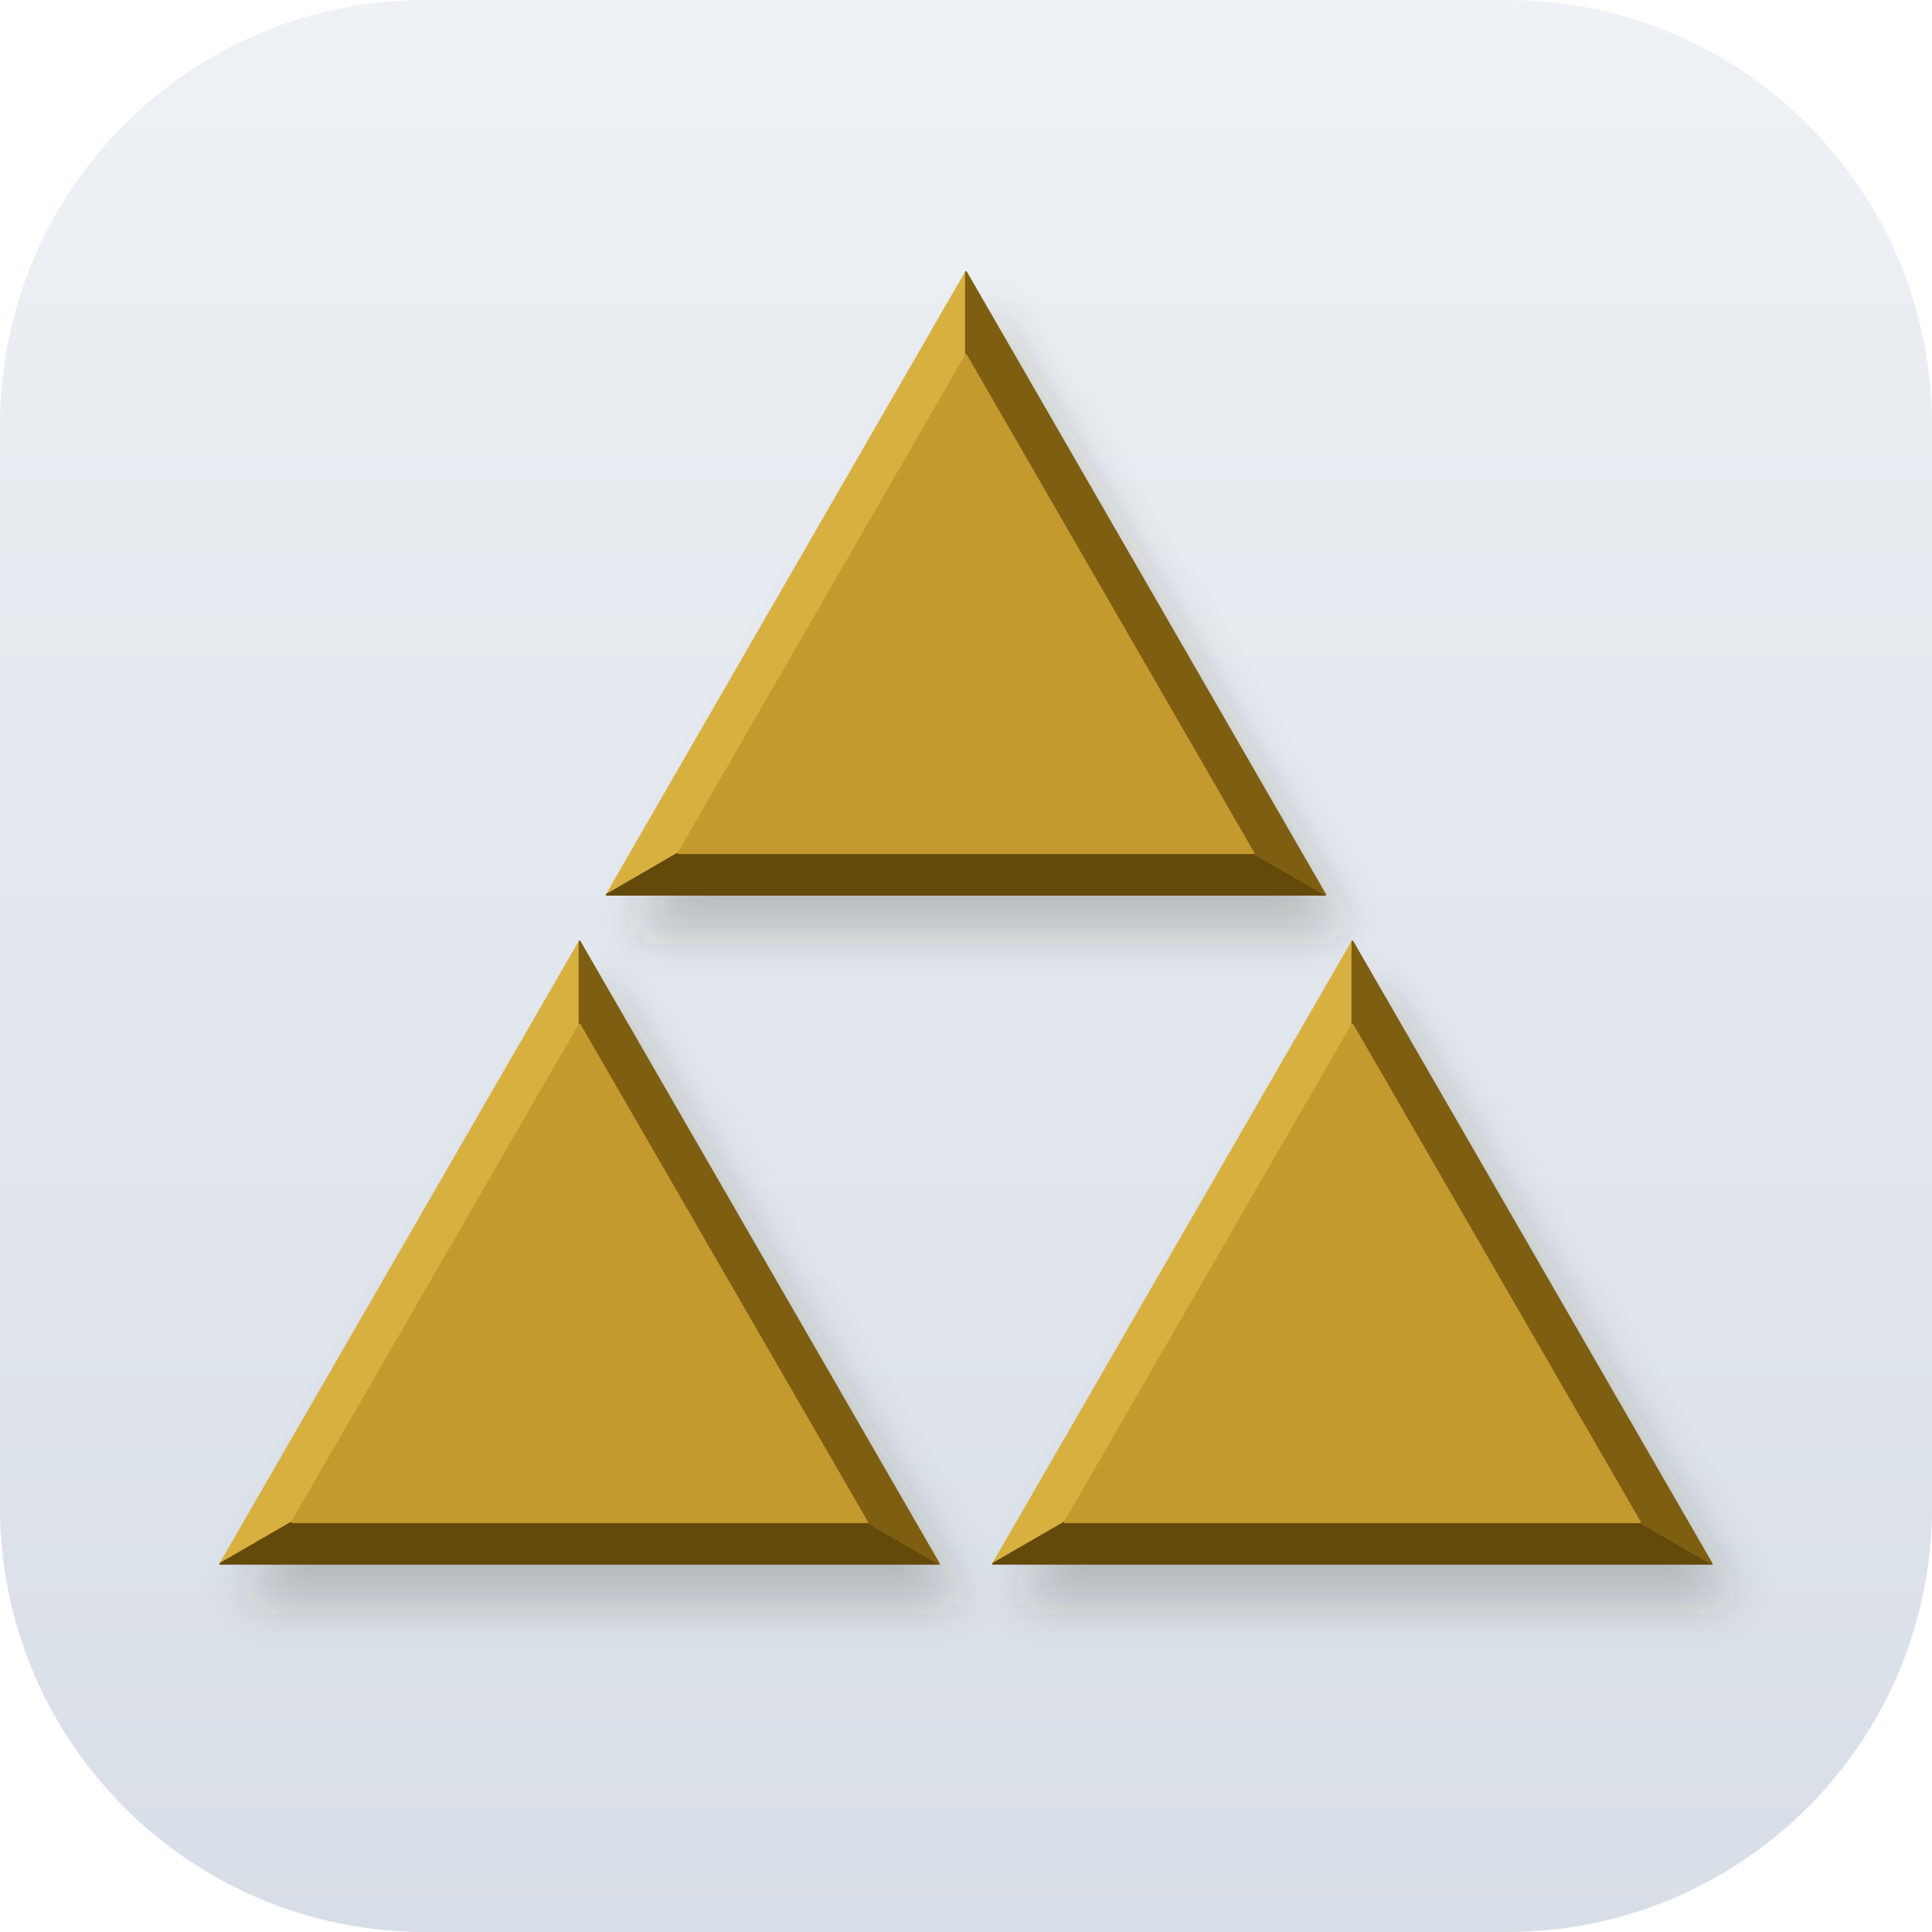
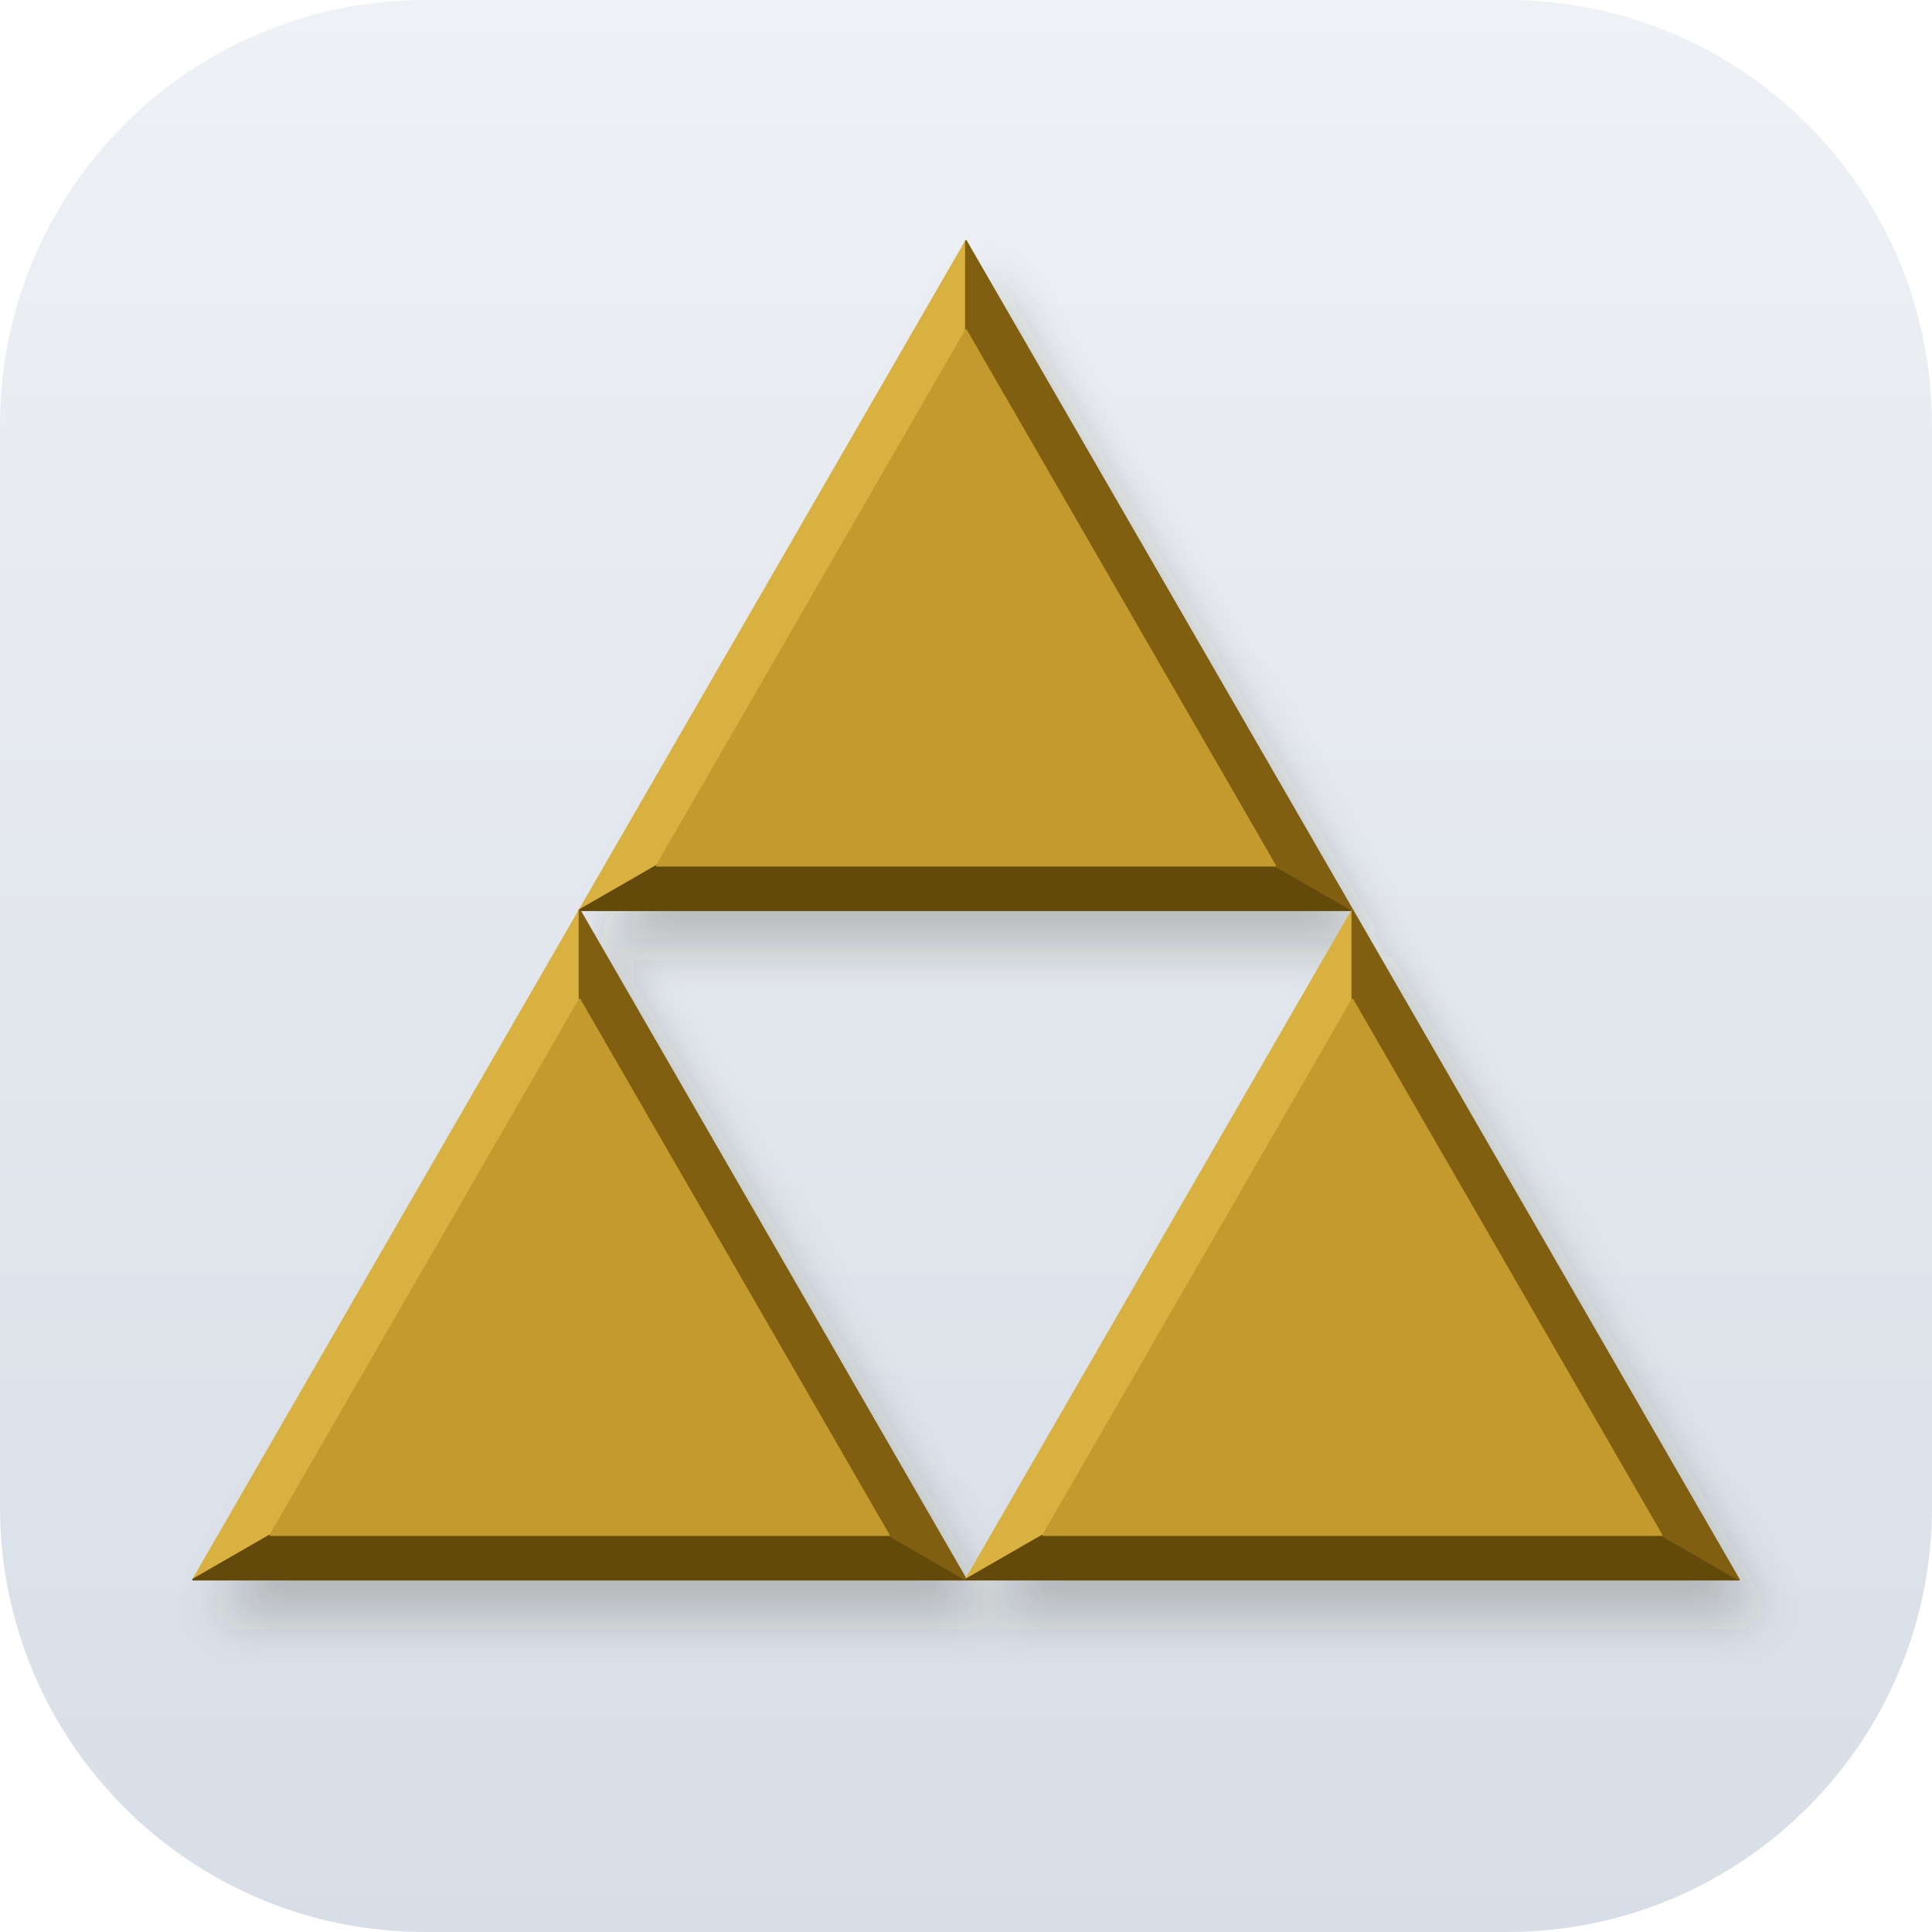
<svg xmlns="http://www.w3.org/2000/svg" viewBox="0 0 512 512" width="512" height="512">
  <defs>
    <linearGradient id="tt-light-tile" x1="0" y1="0" x2="0" y2="1">
      <stop offset="0" stop-color="#eef1f5" />
      <stop offset="1" stop-color="#d8dee7" />
    </linearGradient>
    <filter id="tt-light-soft" x="-20%" y="-20%" width="140%" height="140%">
      <feGaussianBlur stdDeviation="6.1" />
    </filter>
  </defs>
  <rect width="512" height="512" rx="112.6" fill="url(#tt-light-tile)" />
  <g transform="translate(6.1 10.2)" fill="#3a3220" fill-opacity="0.24" filter="url(#tt-light-soft)">
-     <path d="M256 72.1L160.8 237.1L351.2 237.1Z" />
-     <path d="M153.6 249.5L58.4 414.4L248.8 414.4Z" />
-     <path d="M358.4 249.5L263.2 414.4L453.6 414.4Z" />
+     <path d="M256 63.9L153.6 241.2L358.4 241.2Z" />
+     <path d="M153.6 241.2L51.2 418.6L256 418.6Z" />
+     <path d="M358.4 241.2L256 418.6L460.8 418.6Z" />
  </g>
-   <path d="M256 72.1L160.8 237.1L179.8 226.1L256 94.1Z" fill="#d8b040" stroke="#d8b040" stroke-width="0.5" stroke-linejoin="round" />
-   <path d="M160.8 237.1L351.2 237.1L332.2 226.1L179.8 226.1Z" fill="#63490a" stroke="#63490a" stroke-width="0.5" stroke-linejoin="round" />
-   <path d="M351.2 237.1L256 72.1L256 94.1L332.2 226.1Z" fill="#7e5e10" stroke="#7e5e10" stroke-width="0.5" stroke-linejoin="round" />
-   <path d="M256 94.1L179.8 226.1L332.2 226.1Z" fill="#c49a2f" stroke="#c49a2f" stroke-width="0.5" stroke-linejoin="round" />
-   <path d="M153.6 249.5L58.4 414.4L77.4 403.4L153.6 271.5Z" fill="#d8b040" stroke="#d8b040" stroke-width="0.5" stroke-linejoin="round" />
-   <path d="M58.4 414.4L248.8 414.4L229.8 403.4L77.4 403.4Z" fill="#63490a" stroke="#63490a" stroke-width="0.5" stroke-linejoin="round" />
-   <path d="M248.8 414.4L153.6 249.5L153.6 271.5L229.8 403.4Z" fill="#7e5e10" stroke="#7e5e10" stroke-width="0.5" stroke-linejoin="round" />
-   <path d="M153.6 271.5L77.4 403.4L229.8 403.4Z" fill="#c49a2f" stroke="#c49a2f" stroke-width="0.5" stroke-linejoin="round" />
-   <path d="M358.4 249.5L263.2 414.4L282.2 403.4L358.4 271.5Z" fill="#d8b040" stroke="#d8b040" stroke-width="0.5" stroke-linejoin="round" />
-   <path d="M263.2 414.4L453.6 414.4L434.6 403.4L282.2 403.4Z" fill="#63490a" stroke="#63490a" stroke-width="0.5" stroke-linejoin="round" />
-   <path d="M453.6 414.4L358.4 249.5L358.4 271.5L434.6 403.4Z" fill="#7e5e10" stroke="#7e5e10" stroke-width="0.5" stroke-linejoin="round" />
-   <path d="M358.4 271.5L282.2 403.4L434.6 403.4Z" fill="#c49a2f" stroke="#c49a2f" stroke-width="0.5" stroke-linejoin="round" />
+   <path d="M256 63.9L153.6 241.2L174.1 229.4L256 87.5Z" fill="#d9b141" stroke="#d9b141" stroke-width="0.5" stroke-linejoin="round" />
+   <path d="M153.6 241.2L358.4 241.2L337.9 229.4L174.1 229.4Z" fill="#63490a" stroke="#63490a" stroke-width="0.5" stroke-linejoin="round" />
+   <path d="M358.4 241.2L256 63.9L256 87.5L337.9 229.4Z" fill="#806010" stroke="#806010" stroke-width="0.5" stroke-linejoin="round" />
+   <path d="M256 87.5L174.1 229.4L337.9 229.4Z" fill="#c49a2f" stroke="#c49a2f" stroke-width="0.5" stroke-linejoin="round" />
+   <path d="M153.6 241.2L51.2 418.6L71.7 406.8L153.6 264.9Z" fill="#d9b141" stroke="#d9b141" stroke-width="0.5" stroke-linejoin="round" />
+   <path d="M51.2 418.6L256 418.6L235.5 406.8L71.7 406.8Z" fill="#63490a" stroke="#63490a" stroke-width="0.5" stroke-linejoin="round" />
+   <path d="M256 418.6L153.6 241.2L153.6 264.9L235.5 406.8Z" fill="#806010" stroke="#806010" stroke-width="0.5" stroke-linejoin="round" />
+   <path d="M153.6 264.9L71.7 406.8L235.5 406.8Z" fill="#c49a2f" stroke="#c49a2f" stroke-width="0.5" stroke-linejoin="round" />
+   <path d="M358.4 241.2L256 418.6L276.5 406.8L358.4 264.9Z" fill="#d9b141" stroke="#d9b141" stroke-width="0.5" stroke-linejoin="round" />
+   <path d="M256 418.6L460.8 418.6L440.3 406.8L276.5 406.8Z" fill="#63490a" stroke="#63490a" stroke-width="0.5" stroke-linejoin="round" />
+   <path d="M460.8 418.6L358.4 241.2L358.4 264.9L440.3 406.8Z" fill="#806010" stroke="#806010" stroke-width="0.5" stroke-linejoin="round" />
+   <path d="M358.4 264.9L276.5 406.8L440.3 406.8Z" fill="#c49a2f" stroke="#c49a2f" stroke-width="0.5" stroke-linejoin="round" />
</svg>
